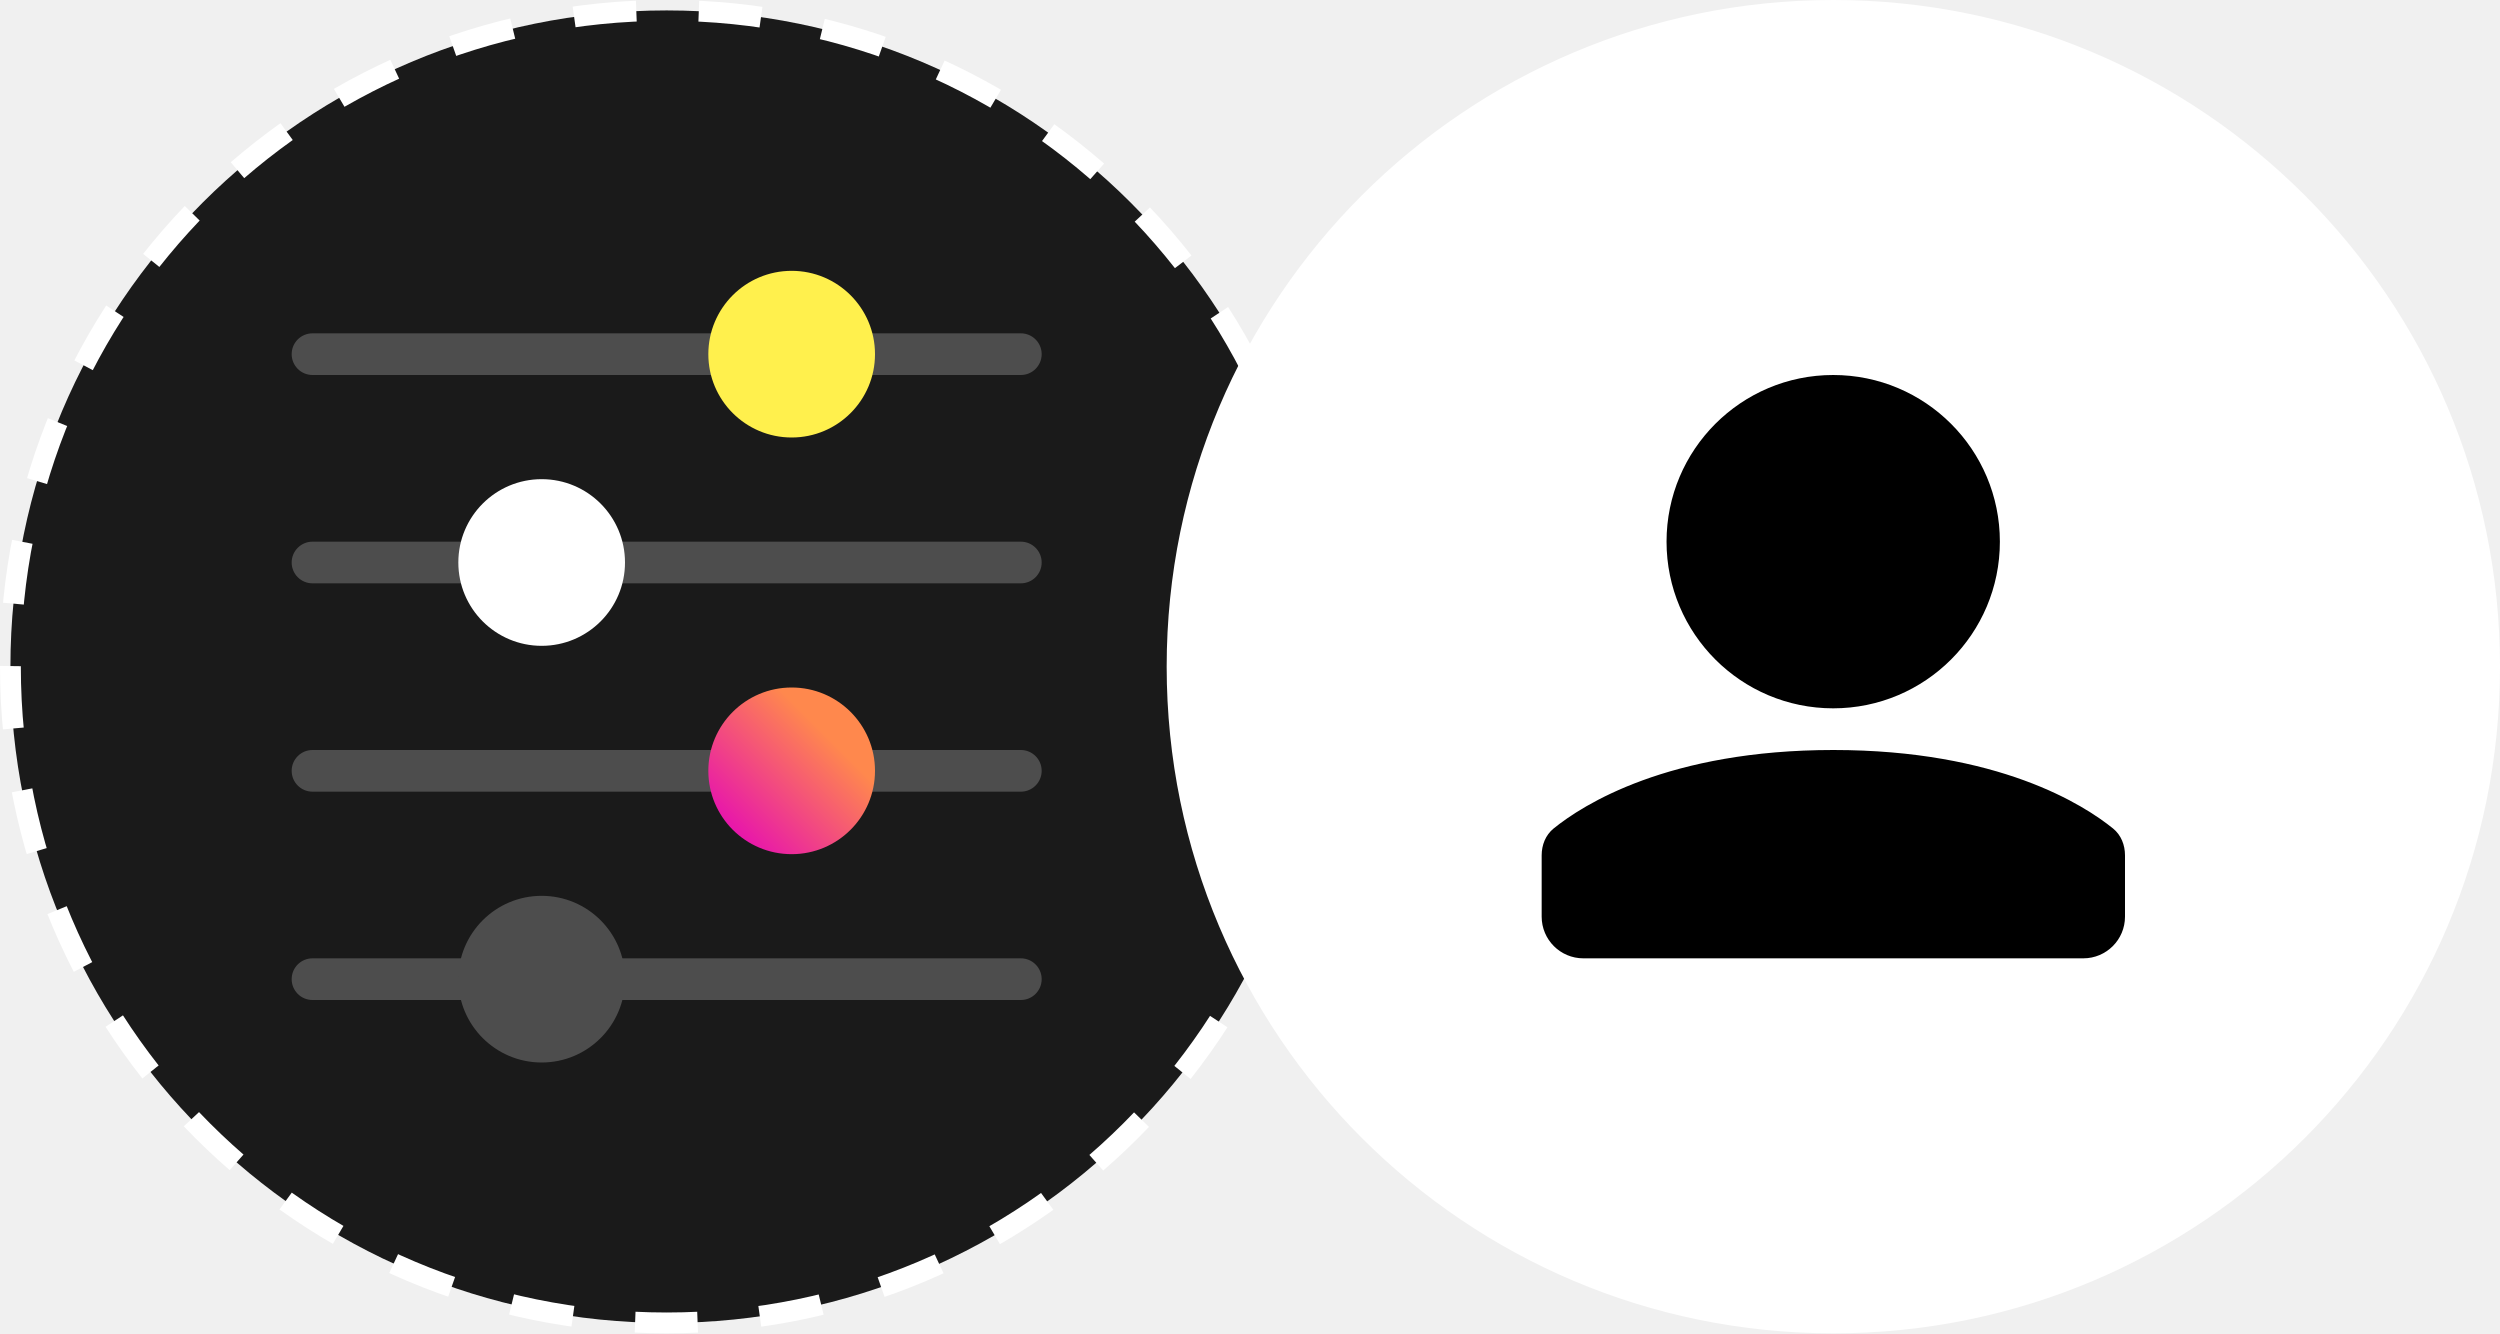
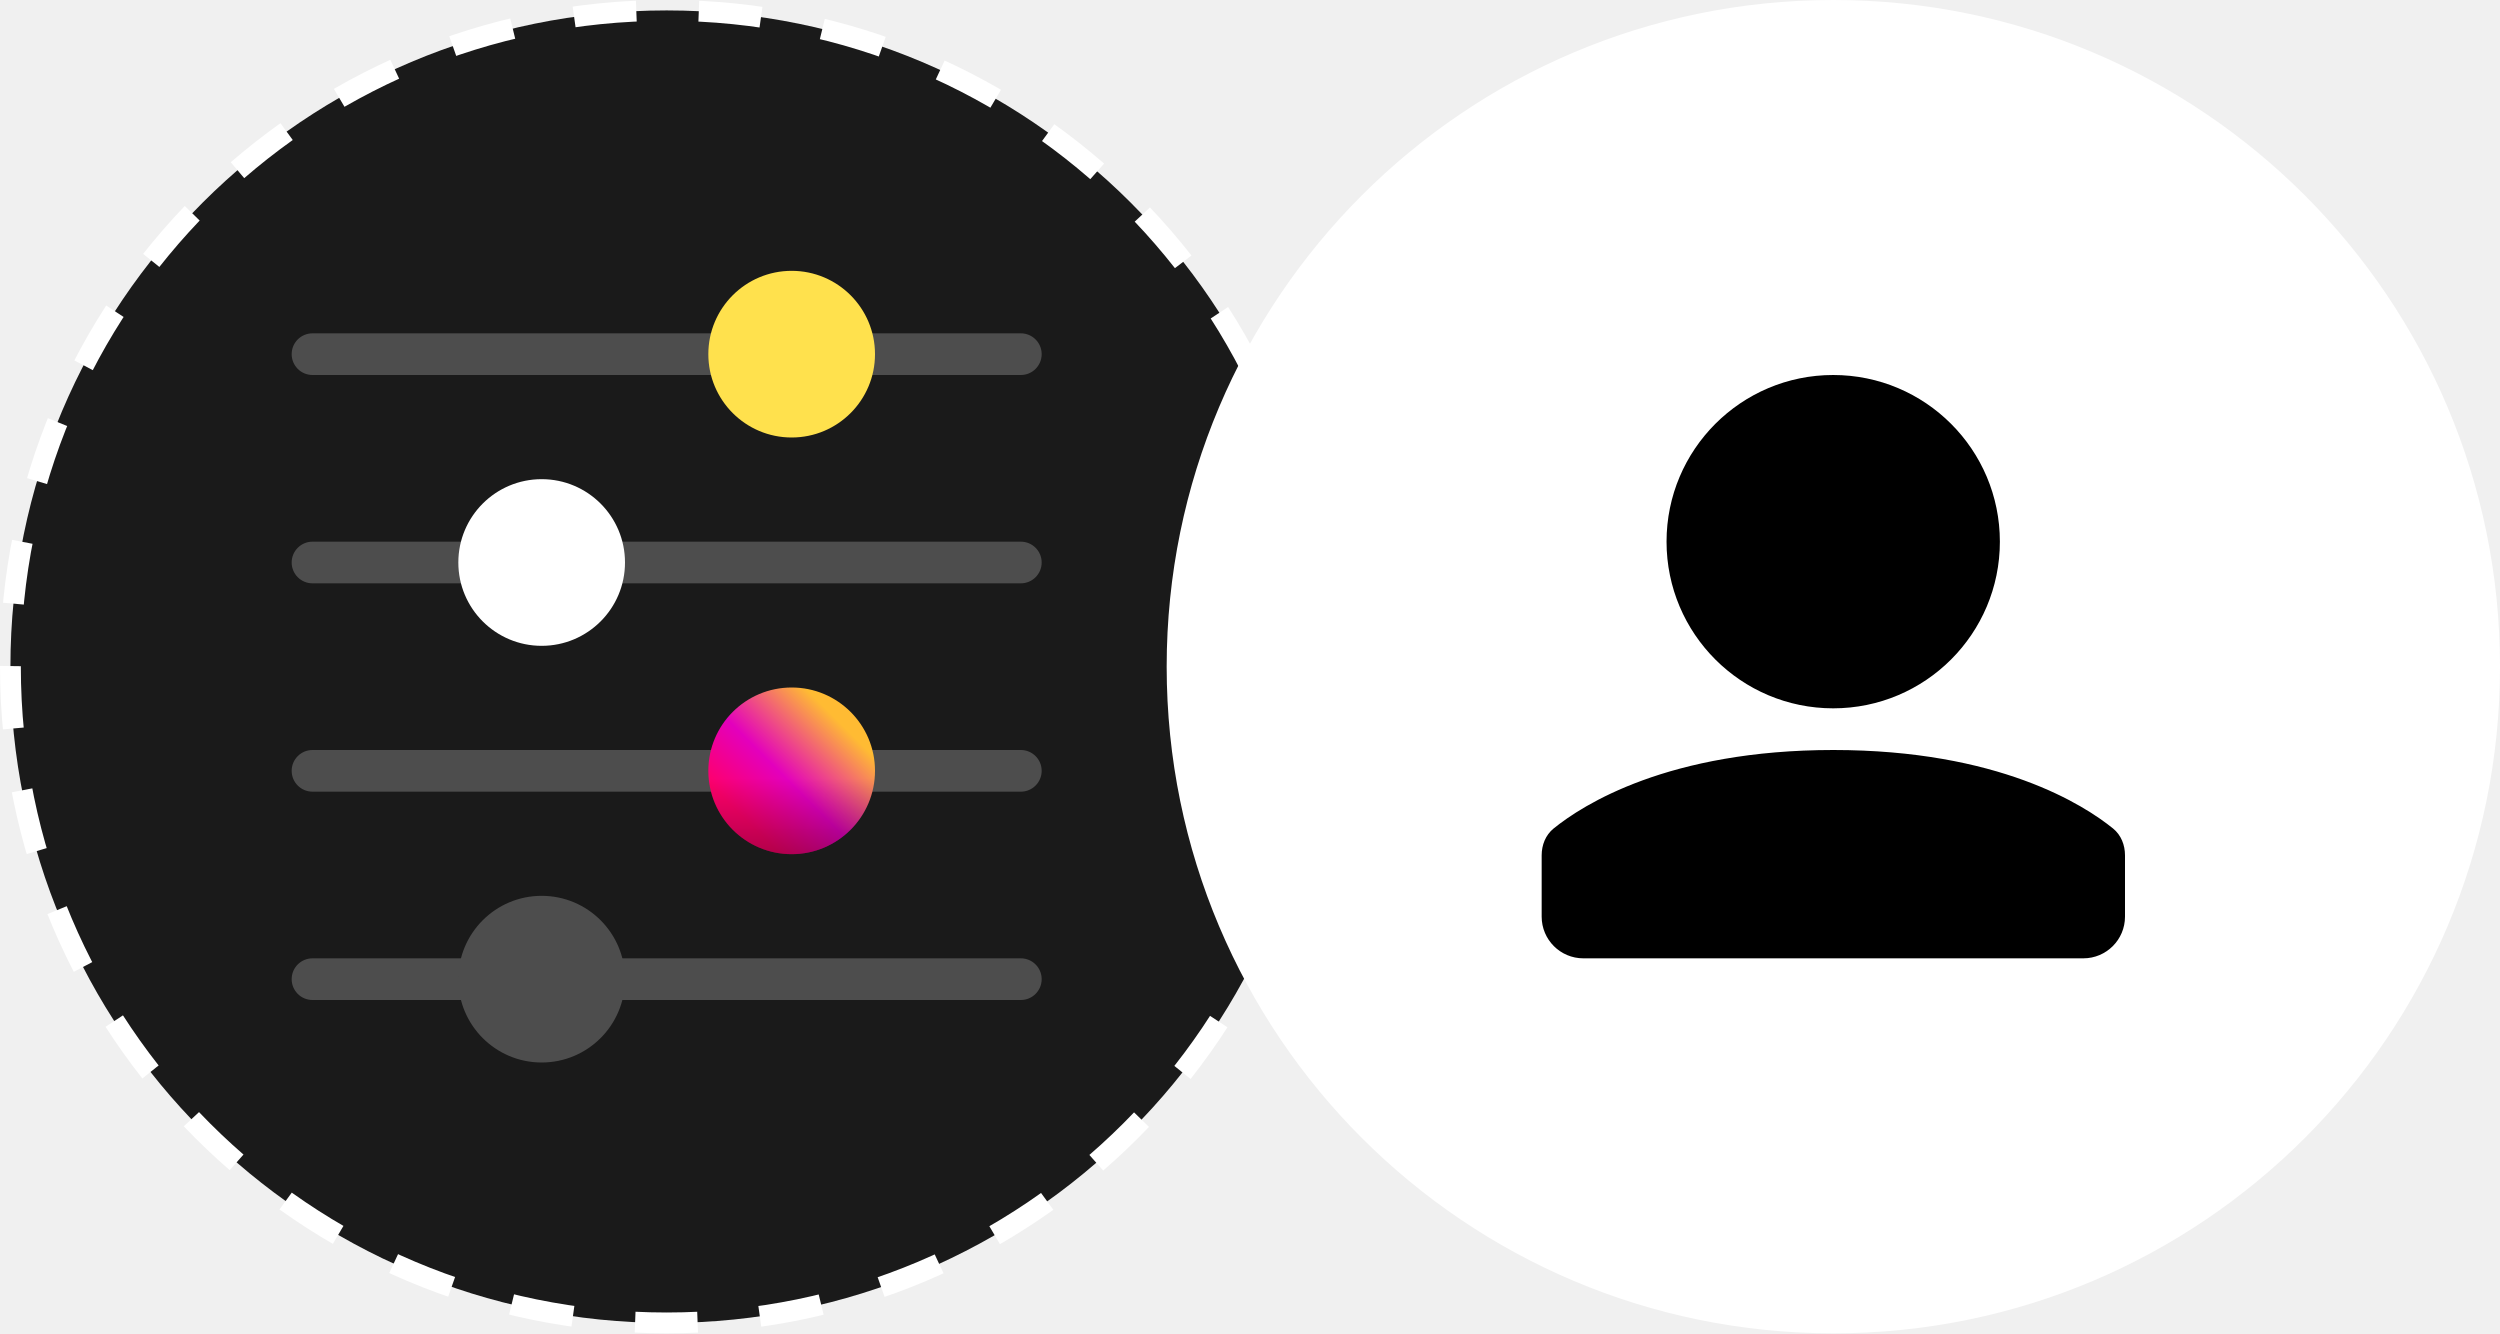
<svg xmlns="http://www.w3.org/2000/svg" width="120" height="64" viewBox="0 0 120 64" fill="none">
  <circle cx="32" cy="32" r="31.5" fill="#1A1A1A" stroke="white" stroke-dasharray="3 3" />
  <rect x="14" y="16" width="36" height="2" rx="1" fill="#4D4D4D" />
-   <circle cx="38" cy="17" r="4" fill="#FFF04D" />
+   <circle cx="38" cy="17" r="4" fill="#FFE14D" />
  <rect x="14" y="26" width="36" height="2" rx="1" fill="#4D4D4D" />
  <circle cx="26" cy="27" r="4" fill="white" />
  <rect x="14" y="36" width="36" height="2" rx="1" fill="#4D4D4D" />
-   <circle cx="38" cy="37" r="4" fill="url(#paint0_linear_174_1131)" />
+   <circle cx="38" cy="37" r="4" fill="url(#paint0_linear_505_2787)" />
+   <circle cx="38" cy="37" r="4" fill="url(#paint1_linear_505_2787)" />
  <rect x="14" y="46" width="36" height="2" rx="1" fill="#4D4D4D" />
  <circle cx="26" cy="47" r="4" fill="#4D4D4D" />
  <circle cx="88" cy="32" r="32" fill="white" />
  <circle cx="87.994" cy="26" r="7" fill="black" stroke="black" stroke-width="2" />
-   <path d="M101.5 41.058V44C101.5 44.828 100.828 45.5 100 45.5H76C75.172 45.5 74.5 44.828 74.5 44V41.058C74.5 40.681 74.64 40.358 74.887 40.157C76.209 39.086 80.202 36.5 88 36.5C95.798 36.5 99.791 39.086 101.113 40.157C101.36 40.358 101.5 40.681 101.5 41.058Z" fill="black" stroke="black" />
+   <path d="M74.5 41.058C74.5 40.681 74.64 40.358 74.887 40.157C76.209 39.086 80.202 36.5 88 36.5C95.798 36.5 99.791 39.086 101.113 40.157C101.36 40.358 101.5 40.681 101.5 41.058V44C101.5 44.828 100.828 45.5 100 45.5H76C75.172 45.5 74.5 44.828 74.5 44V41.058Z" fill="black" stroke="black" />
  <defs>
-     <linearGradient id="paint0_linear_174_1131" x1="42" y1="33" x2="34" y2="41" gradientUnits="userSpaceOnUse">
-       <stop offset="0.289" stop-color="#FF884D" />
-       <stop offset="0.961" stop-color="#E300BD" />
+     <linearGradient id="paint0_linear_505_2787" x1="42" y1="33" x2="34" y2="41" gradientUnits="userSpaceOnUse">
+       <stop offset="0.211" stop-color="#FFBB33" />
+       <stop offset="0.539" stop-color="#E300BD" />
+       <stop offset="0.789" stop-color="#FF006A" />
+     </linearGradient>
+     <linearGradient id="paint1_linear_505_2787" x1="38" y1="33" x2="38" y2="41" gradientUnits="userSpaceOnUse">
+       <stop offset="0.547" stop-opacity="0" />
+       <stop offset="1" stop-opacity="0.3" />
    </linearGradient>
  </defs>
</svg>
